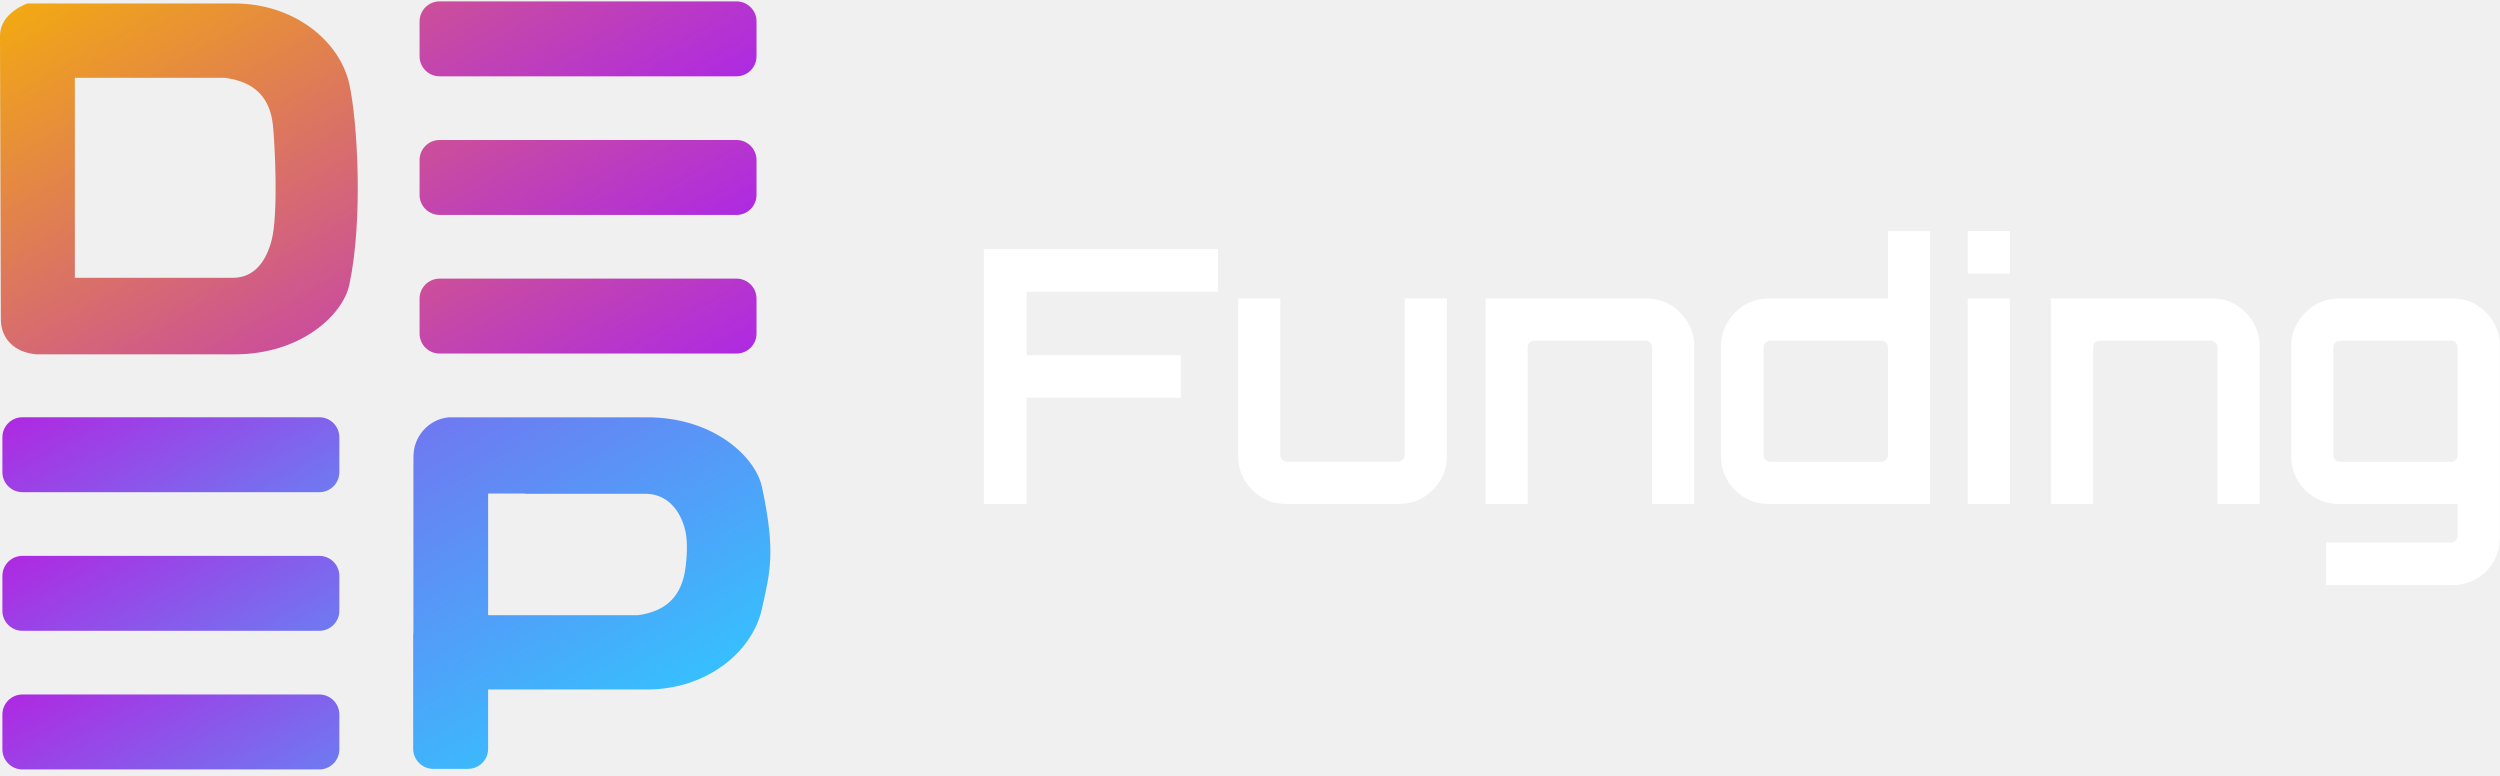
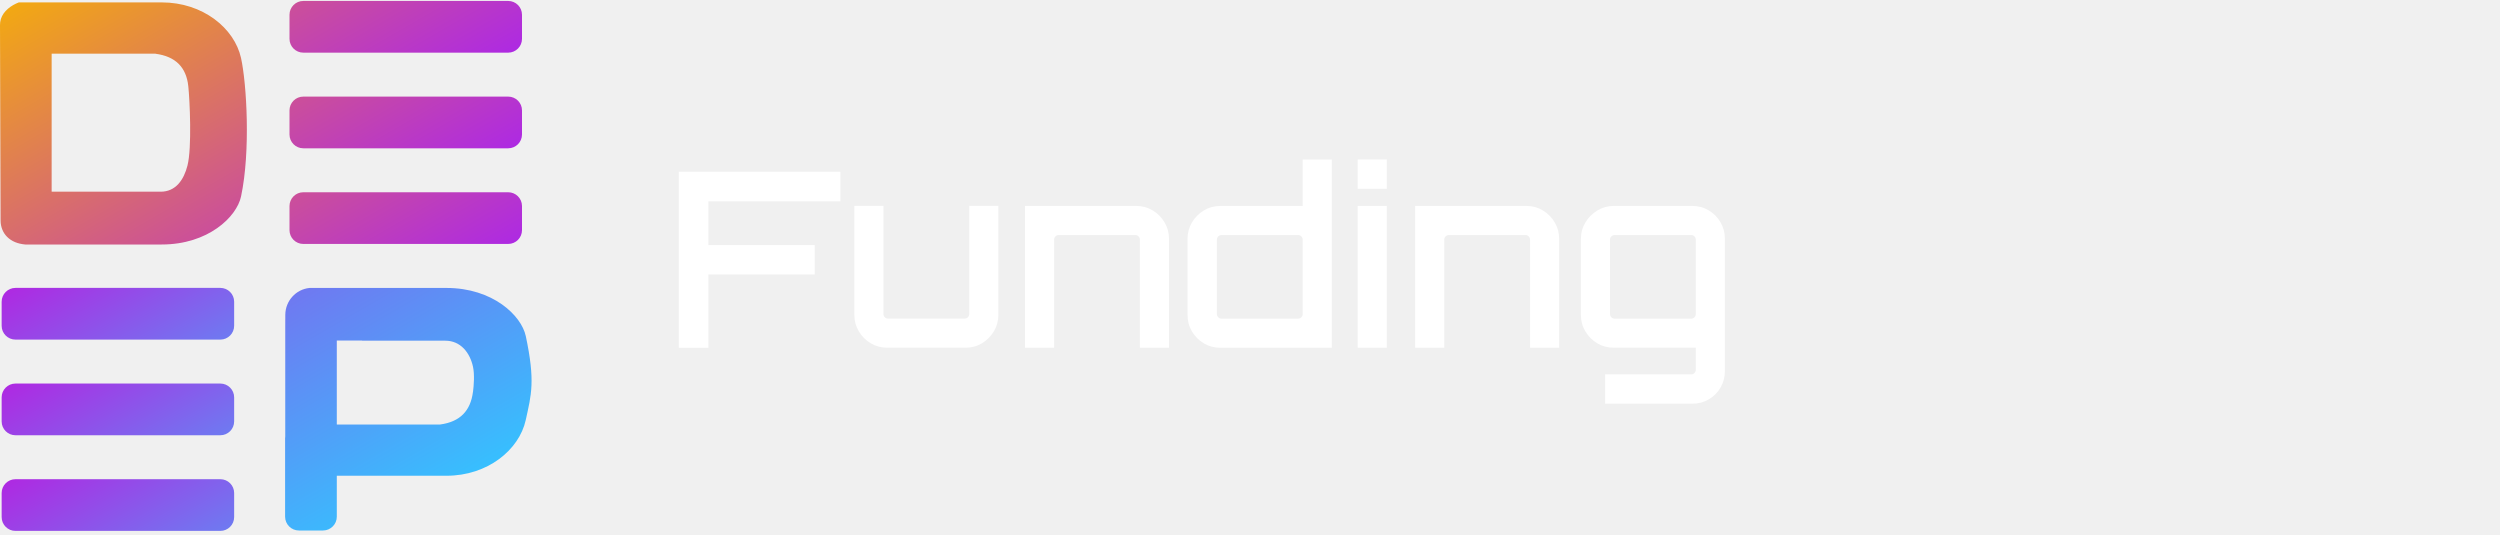
- <svg xmlns="http://www.w3.org/2000/svg" width="345" height="107" viewBox="0 0 345 107" fill="none">
+ <svg xmlns="http://www.w3.org/2000/svg" width="500" height="107" viewBox="0 0 500 107" fill="none">
  <path d="M135.76 69.55V34.35H168.08V40.27H141.68V49.02H162.95V54.89H141.68V69.56H135.76V69.55Z" fill="white" />
  <path d="M174.12 68.64C173.13 68.04 172.34 67.24 171.75 66.24C171.16 65.25 170.87 64.16 170.87 62.99V41.18H176.69V62.79C176.69 63.05 176.78 63.27 176.96 63.45C177.14 63.63 177.36 63.72 177.62 63.72H192.92C193.18 63.72 193.4 63.63 193.58 63.45C193.76 63.27 193.85 63.05 193.85 62.79V41.18H199.67V62.99C199.67 64.16 199.38 65.25 198.79 66.24C198.2 67.23 197.41 68.03 196.42 68.64C195.43 69.24 194.33 69.54 193.12 69.54H177.43C176.22 69.54 175.12 69.24 174.13 68.64H174.12Z" fill="white" />
  <path d="M205 69.55V41.19H227.3C228.47 41.19 229.56 41.49 230.55 42.09C231.54 42.69 232.33 43.49 232.92 44.49C233.51 45.48 233.8 46.57 233.8 47.74V69.55H227.98V47.94C227.98 47.68 227.89 47.46 227.71 47.28C227.53 47.1 227.33 47.01 227.1 47.01H211.75C211.49 47.01 211.27 47.1 211.09 47.28C210.91 47.46 210.82 47.68 210.82 47.94V69.55H205Z" fill="white" />
  <path d="M240.76 68.66C239.77 68.07 238.98 67.28 238.39 66.29C237.8 65.3 237.51 64.2 237.51 62.99V47.74C237.51 46.57 237.8 45.48 238.39 44.49C238.98 43.5 239.77 42.7 240.76 42.09C241.75 41.49 242.85 41.19 244.06 41.19H260.54V31.9H266.36V69.55H244.06C242.85 69.55 241.75 69.26 240.76 68.67V68.66ZM244.31 63.73H259.61C259.87 63.73 260.09 63.64 260.27 63.46C260.45 63.28 260.54 63.06 260.54 62.8V47.94C260.54 47.68 260.45 47.46 260.27 47.28C260.09 47.1 259.87 47.01 259.61 47.01H244.31C244.05 47.01 243.83 47.1 243.65 47.28C243.47 47.46 243.38 47.68 243.38 47.94V62.8C243.38 63.06 243.47 63.28 243.65 63.46C243.83 63.64 244.05 63.73 244.31 63.73Z" fill="white" />
  <path d="M271.54 37.76V31.89H277.36V37.76H271.54ZM271.54 69.55V41.19H277.36V69.55H271.54Z" fill="white" />
  <path d="M283.03 69.55V41.19H305.33C306.5 41.19 307.59 41.49 308.58 42.09C309.57 42.69 310.36 43.49 310.95 44.49C311.54 45.48 311.83 46.57 311.83 47.74V69.55H306.01V47.94C306.01 47.68 305.92 47.46 305.74 47.28C305.56 47.1 305.36 47.01 305.13 47.01H289.78C289.52 47.01 289.3 47.1 289.12 47.28C288.94 47.46 288.85 47.68 288.85 47.94V69.55H283.03Z" fill="white" />
  <path d="M321.02 80.74V74.87H338.28C338.51 74.87 338.71 74.78 338.89 74.6C339.07 74.42 339.16 74.2 339.16 73.94V69.54H322.73C321.52 69.54 320.43 69.25 319.45 68.66C318.47 68.07 317.68 67.28 317.08 66.29C316.48 65.3 316.18 64.2 316.18 62.99V47.74C316.18 46.57 316.48 45.48 317.08 44.49C317.68 43.5 318.48 42.7 319.48 42.09C320.47 41.49 321.56 41.19 322.73 41.19H338.47C339.68 41.19 340.78 41.49 341.77 42.09C342.76 42.69 343.55 43.49 344.12 44.49C344.69 45.48 344.98 46.57 344.98 47.74V74.19C344.98 75.4 344.69 76.5 344.12 77.49C343.55 78.48 342.77 79.27 341.77 79.86C340.78 80.45 339.68 80.74 338.47 80.74H321.01H321.02ZM322.93 63.73H338.28C338.51 63.73 338.71 63.64 338.89 63.46C339.07 63.28 339.16 63.06 339.16 62.8V47.94C339.16 47.68 339.07 47.46 338.89 47.28C338.71 47.1 338.51 47.01 338.28 47.01H322.93C322.67 47.01 322.45 47.1 322.27 47.28C322.09 47.46 322 47.68 322 47.94V62.8C322 63.06 322.09 63.28 322.27 63.46C322.45 63.64 322.67 63.73 322.93 63.73Z" fill="white" />
  <path d="M31.09 10.74H10.33V38.34H32.13C35.17 38.34 36.77 35.94 37.49 33.13C38.41 29.56 37.95 20.01 37.66 17.25C37.26 13.43 35.09 11.28 31.1 10.75M3.81 0.48H32.35C40.56 0.48 46.89 5.63 48.21 11.62C49.33 16.71 50.14 30.22 48.21 39.29C47.35 43.36 41.65 48.9 32.35 48.9H5.04C3.55 48.76 2.34 48.28 1.43 47.38C0.57 46.53 0.12 45.34 0.12 44.13L0 5.04C0 4.62 0.05 4.21 0.17 3.81C0.69 2.18 2.22 1.07 3.79 0.47" fill="url(#paint0_linear_555_282)" />
  <path d="M101.64 10.53H60.66C59.14 10.53 57.9 9.29 57.9 7.77V2.95C57.9 1.43 59.14 0.19 60.66 0.19H101.64C103.16 0.19 104.4 1.43 104.4 2.95V7.77C104.4 9.29 103.16 10.53 101.64 10.53Z" fill="url(#paint1_linear_555_282)" />
  <path d="M101.64 29.66H60.66C59.14 29.66 57.9 28.42 57.9 26.9V22.08C57.9 20.56 59.14 19.32 60.66 19.32H101.64C103.16 19.32 104.4 20.56 104.4 22.08V26.9C104.4 28.42 103.16 29.66 101.64 29.66Z" fill="url(#paint2_linear_555_282)" />
  <path d="M101.64 48.79H60.66C59.14 48.79 57.9 47.55 57.9 46.03V41.21C57.9 39.69 59.14 38.45 60.66 38.45H101.64C103.16 38.45 104.4 39.69 104.4 41.21V46.03C104.4 47.55 103.16 48.79 101.64 48.79Z" fill="url(#paint3_linear_555_282)" />
  <path d="M44.07 67.92H3.09C1.57 67.92 0.33 66.68 0.33 65.16V60.34C0.33 58.82 1.57 57.58 3.09 57.58H44.07C45.59 57.58 46.83 58.82 46.83 60.34V65.16C46.83 66.68 45.59 67.92 44.07 67.92Z" fill="url(#paint4_linear_555_282)" />
  <path d="M44.07 87.05H3.09C1.57 87.05 0.33 85.81 0.33 84.29V79.47C0.33 77.95 1.57 76.71 3.09 76.71H44.07C45.59 76.71 46.83 77.95 46.83 79.47V84.29C46.83 85.81 45.59 87.05 44.07 87.05Z" fill="url(#paint5_linear_555_282)" />
  <path d="M44.07 106.18H3.09C1.57 106.18 0.33 104.94 0.33 103.42V98.6C0.33 97.08 1.57 95.84 3.09 95.84H44.07C45.59 95.84 46.83 97.08 46.83 98.6V103.42C46.83 104.94 45.59 106.18 44.07 106.18Z" fill="url(#paint6_linear_555_282)" />
  <path d="M105.15 67.2C104.28 63.13 98.59 57.59 89.29 57.59H61.98C61.98 57.59 61.93 57.59 61.91 57.59C59.16 57.86 57.07 60.2 57.06 62.97V63.46L57.05 65.35V87.27C57.03 87.4 57.02 87.52 57.02 87.65V103.34C57.02 104.86 58.26 106.1 59.78 106.1H64.6C66.12 106.1 67.36 104.86 67.36 103.34V95.15H89.29C97.5 95.15 103.83 90 105.15 84C106.27 78.91 107.08 76.25 105.15 67.18V67.2ZM94.59 78.4C94.1 82.17 92.02 84.36 88.03 84.9H72.42H67.36V68.11H72.42V68.14H89.07C92.11 68.14 93.98 70.52 94.6 73.35C94.94 74.92 94.76 77.15 94.6 78.38L94.59 78.4Z" fill="url(#paint7_linear_555_282)" />
  <path d="M57.06 63.46L57.05 65.35V63.46H57.06Z" fill="url(#paint8_linear_555_282)" />
  <defs>
    <linearGradient id="paint0_linear_555_282" x1="7.12" y1="-1.56" x2="36.67" y2="49.61" gradientUnits="userSpaceOnUse">
      <stop stop-color="#F2A813" />
      <stop offset="1" stop-color="#CB4F9A" />
    </linearGradient>
    <linearGradient id="paint1_linear_555_282" x1="73.61" y1="-7.7" x2="88.69" y2="18.43" gradientUnits="userSpaceOnUse">
      <stop stop-color="#CB4F9A" />
      <stop offset="1" stop-color="#AE2AE2" />
    </linearGradient>
    <linearGradient id="paint2_linear_555_282" x1="73.61" y1="11.43" x2="88.69" y2="37.56" gradientUnits="userSpaceOnUse">
      <stop stop-color="#CB4F9A" />
      <stop offset="1" stop-color="#AE2AE2" />
    </linearGradient>
    <linearGradient id="paint3_linear_555_282" x1="73.61" y1="30.56" x2="88.69" y2="56.69" gradientUnits="userSpaceOnUse">
      <stop stop-color="#CB4F9A" />
      <stop offset="1" stop-color="#AE2AE2" />
    </linearGradient>
    <linearGradient id="paint4_linear_555_282" x1="16.04" y1="49.69" x2="31.13" y2="75.82" gradientUnits="userSpaceOnUse">
      <stop stop-color="#AE2AE2" />
      <stop offset="1" stop-color="#6F79F1" />
    </linearGradient>
    <linearGradient id="paint5_linear_555_282" x1="16.04" y1="68.82" x2="31.13" y2="94.95" gradientUnits="userSpaceOnUse">
      <stop stop-color="#AE2AE2" />
      <stop offset="1" stop-color="#6F79F1" />
    </linearGradient>
    <linearGradient id="paint6_linear_555_282" x1="16.04" y1="87.95" x2="31.13" y2="114.08" gradientUnits="userSpaceOnUse">
      <stop stop-color="#AE2AE2" />
      <stop offset="1" stop-color="#6F79F1" />
    </linearGradient>
    <linearGradient id="paint7_linear_555_282" x1="64.06" y1="55.81" x2="88.64" y2="98.39" gradientUnits="userSpaceOnUse">
      <stop stop-color="#6F79F1" />
      <stop offset="1" stop-color="#37BFFE" />
    </linearGradient>
    <linearGradient id="paint8_linear_555_282" x1="56.64" y1="63.7" x2="57.459" y2="65.121" gradientUnits="userSpaceOnUse">
      <stop stop-color="#F2A813" />
      <stop offset="0.29" stop-color="#CB4F9A" />
      <stop offset="0.53" stop-color="#AE2AE2" />
      <stop offset="0.78" stop-color="#6F79F1" />
      <stop offset="1" stop-color="#37BFFE" />
    </linearGradient>
  </defs>
</svg>
